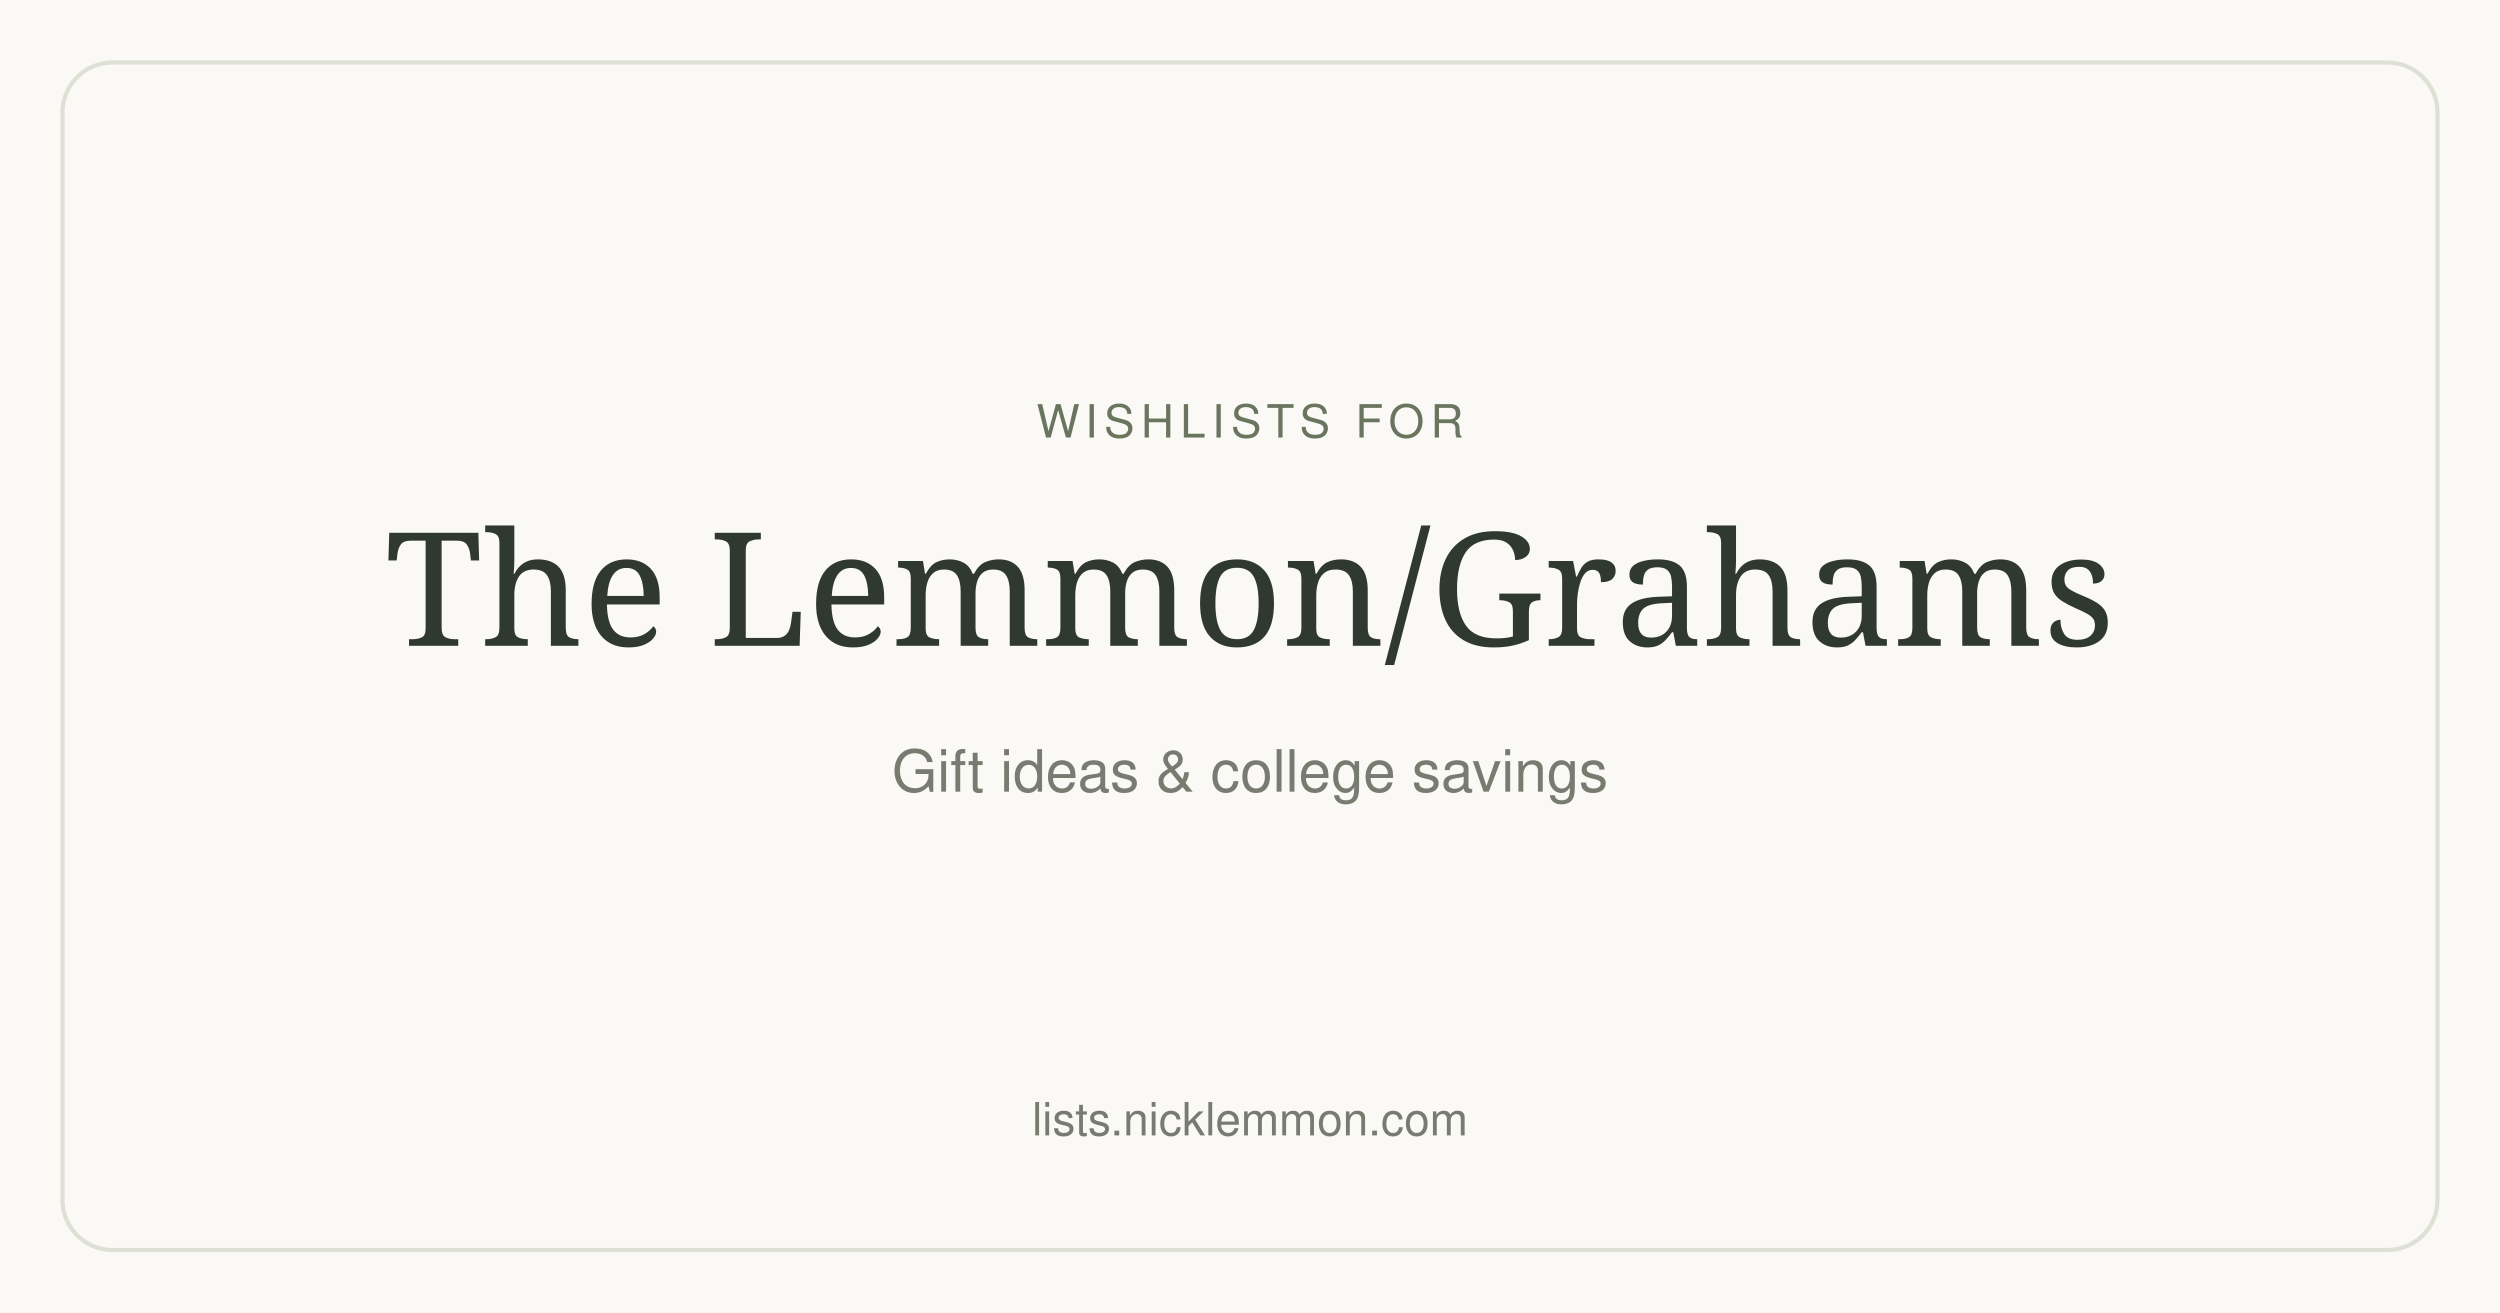
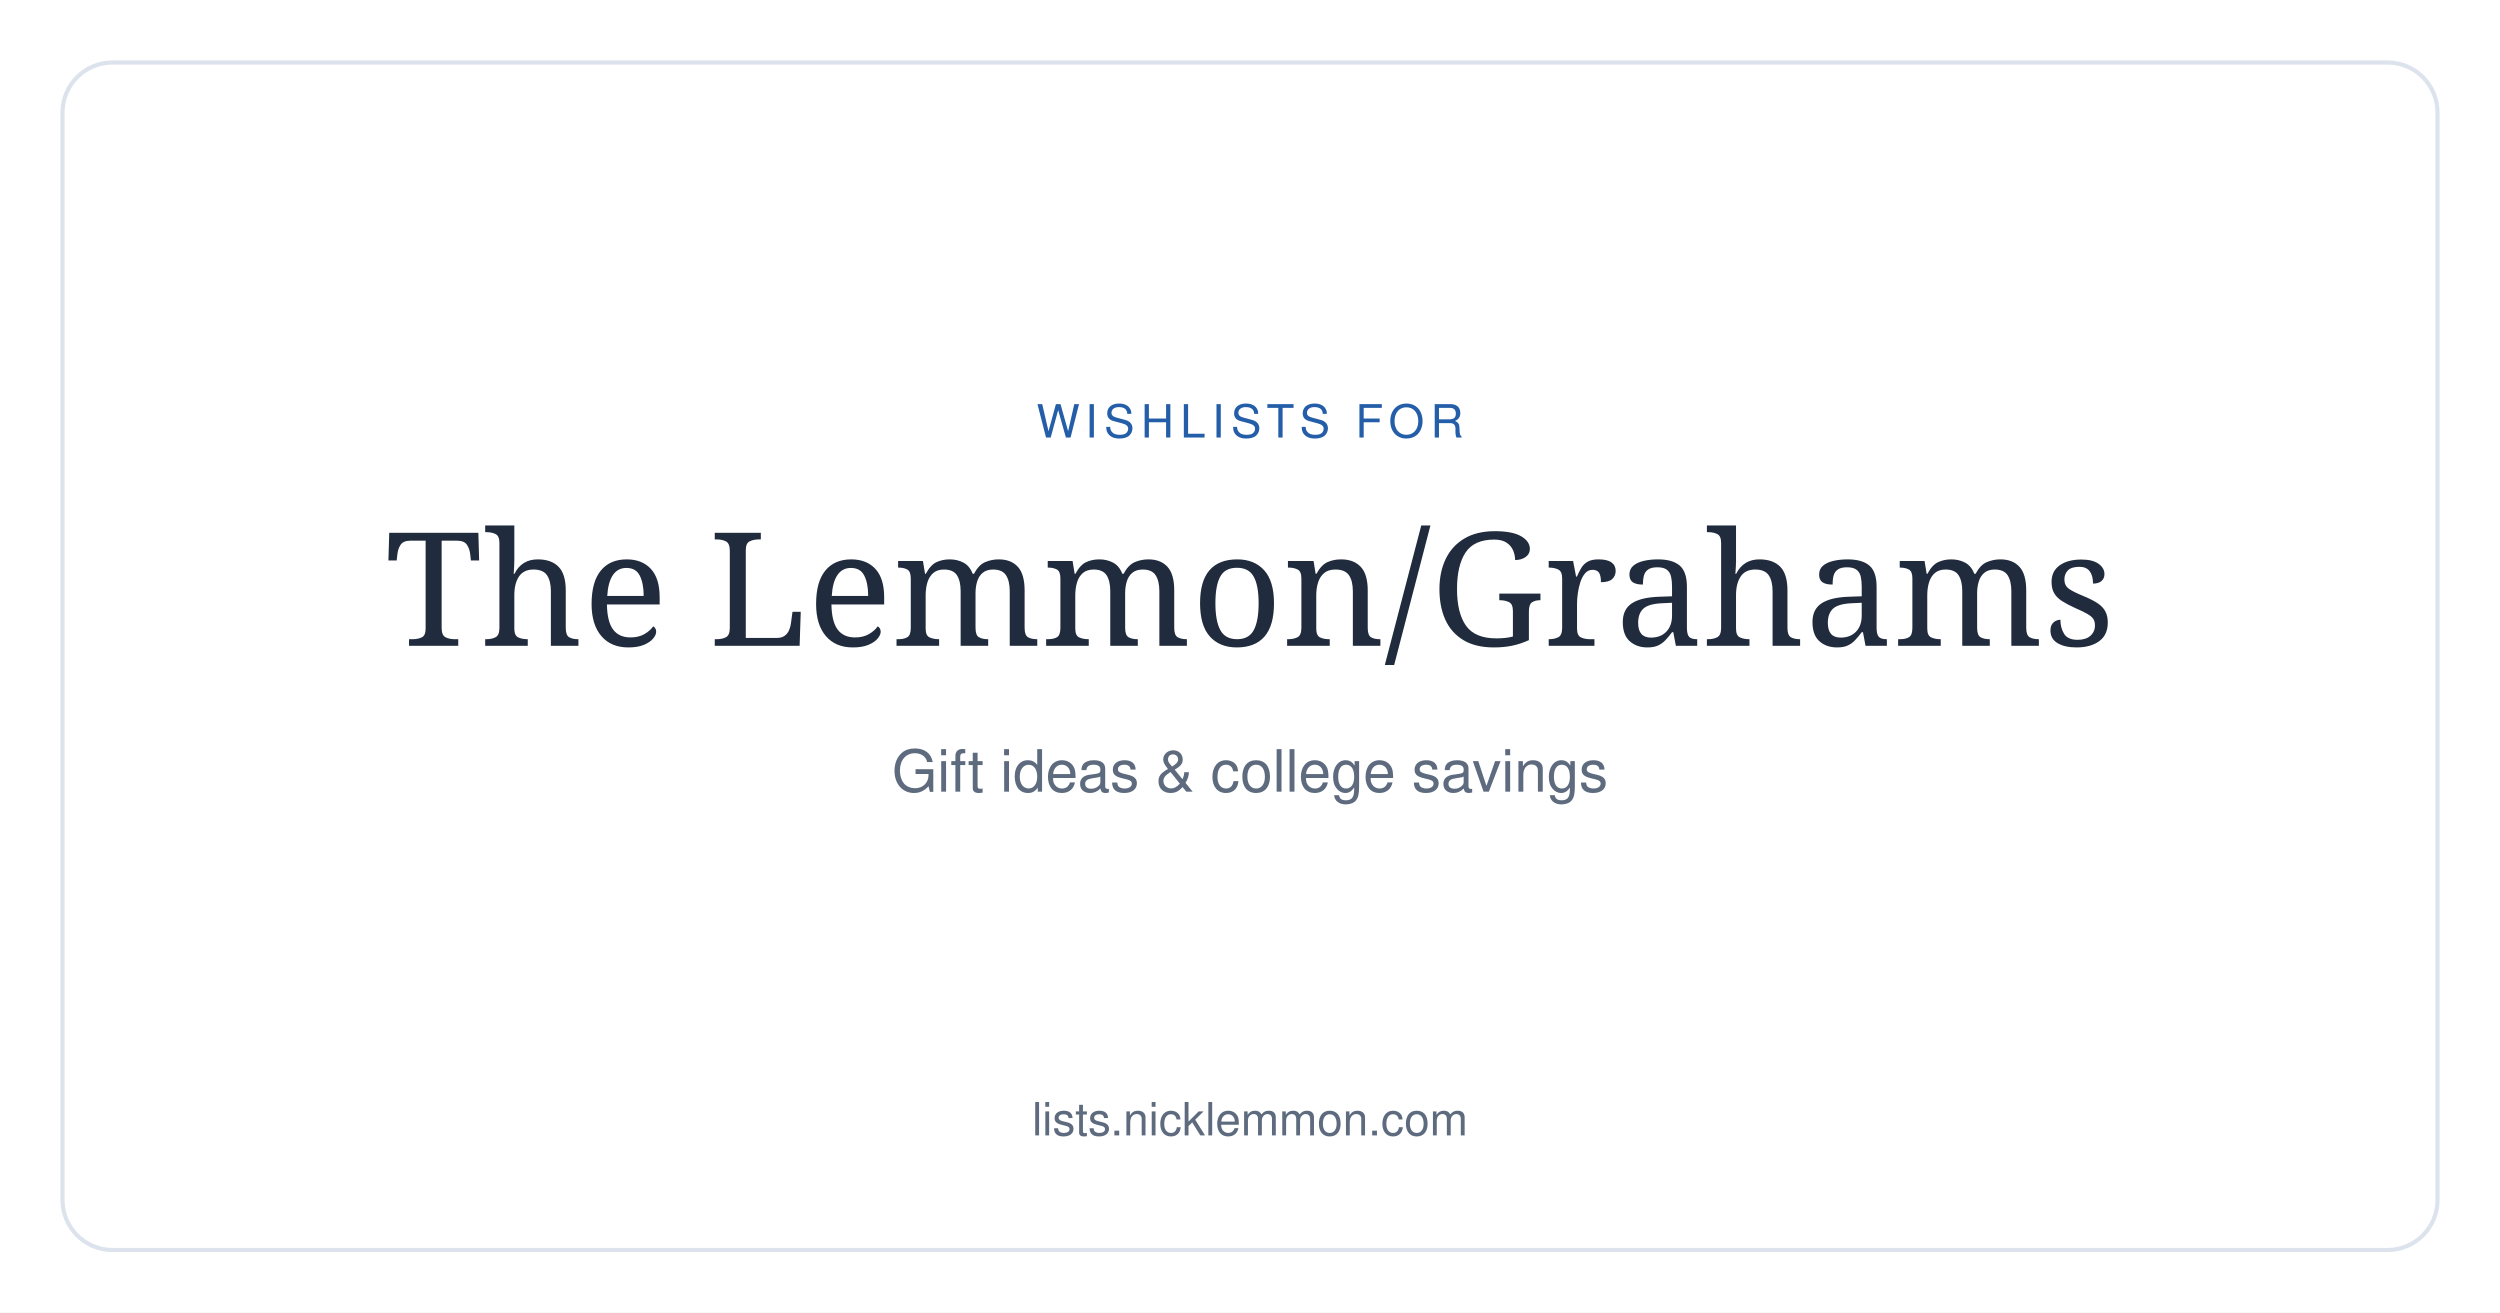
<svg xmlns="http://www.w3.org/2000/svg" width="1200" height="630" viewBox="0 0 1200 630">
-   <rect width="1200" height="630" fill="#faf9f5" />
-   <rect x="30" y="30" width="1140" height="570" rx="24" fill="none" stroke="#dedfd5" stroke-width="2" />
+   <rect width="1200" height="630" fill="#ffffff" />
+   <rect x="30" y="30" width="1140" height="570" rx="24" fill="none" stroke="#dce3ed" stroke-width="2" />
  <g text-anchor="middle">
-     <text x="600" y="210" font-family="Helvetica" font-size="22" letter-spacing="3" fill="#6a755f">WISHLISTS FOR</text>
-     <text x="600" y="310" font-family="Georgia" font-size="76" fill="#30392f">The Lemmon/Grahams</text>
-     <text x="600" y="380" font-family="Helvetica" font-size="28" fill="#777b70">Gift ideas &amp; college savings</text>
-     <text x="600" y="545" font-family="Helvetica" font-size="22" fill="#777b70">lists.nicklemmon.com</text>
+     <text x="600" y="210" font-family="Helvetica" font-size="22" letter-spacing="3" fill="#245da8">WISHLISTS FOR</text>
+     <text x="600" y="310" font-family="Georgia" font-size="76" fill="#202b3d">The Lemmon/Grahams</text>
+     <text x="600" y="380" font-family="Helvetica" font-size="28" fill="#5e6b7e">Gift ideas &amp; college savings</text>
+     <text x="600" y="545" font-family="Helvetica" font-size="22" fill="#5e6b7e">lists.nicklemmon.com</text>
  </g>
</svg>
